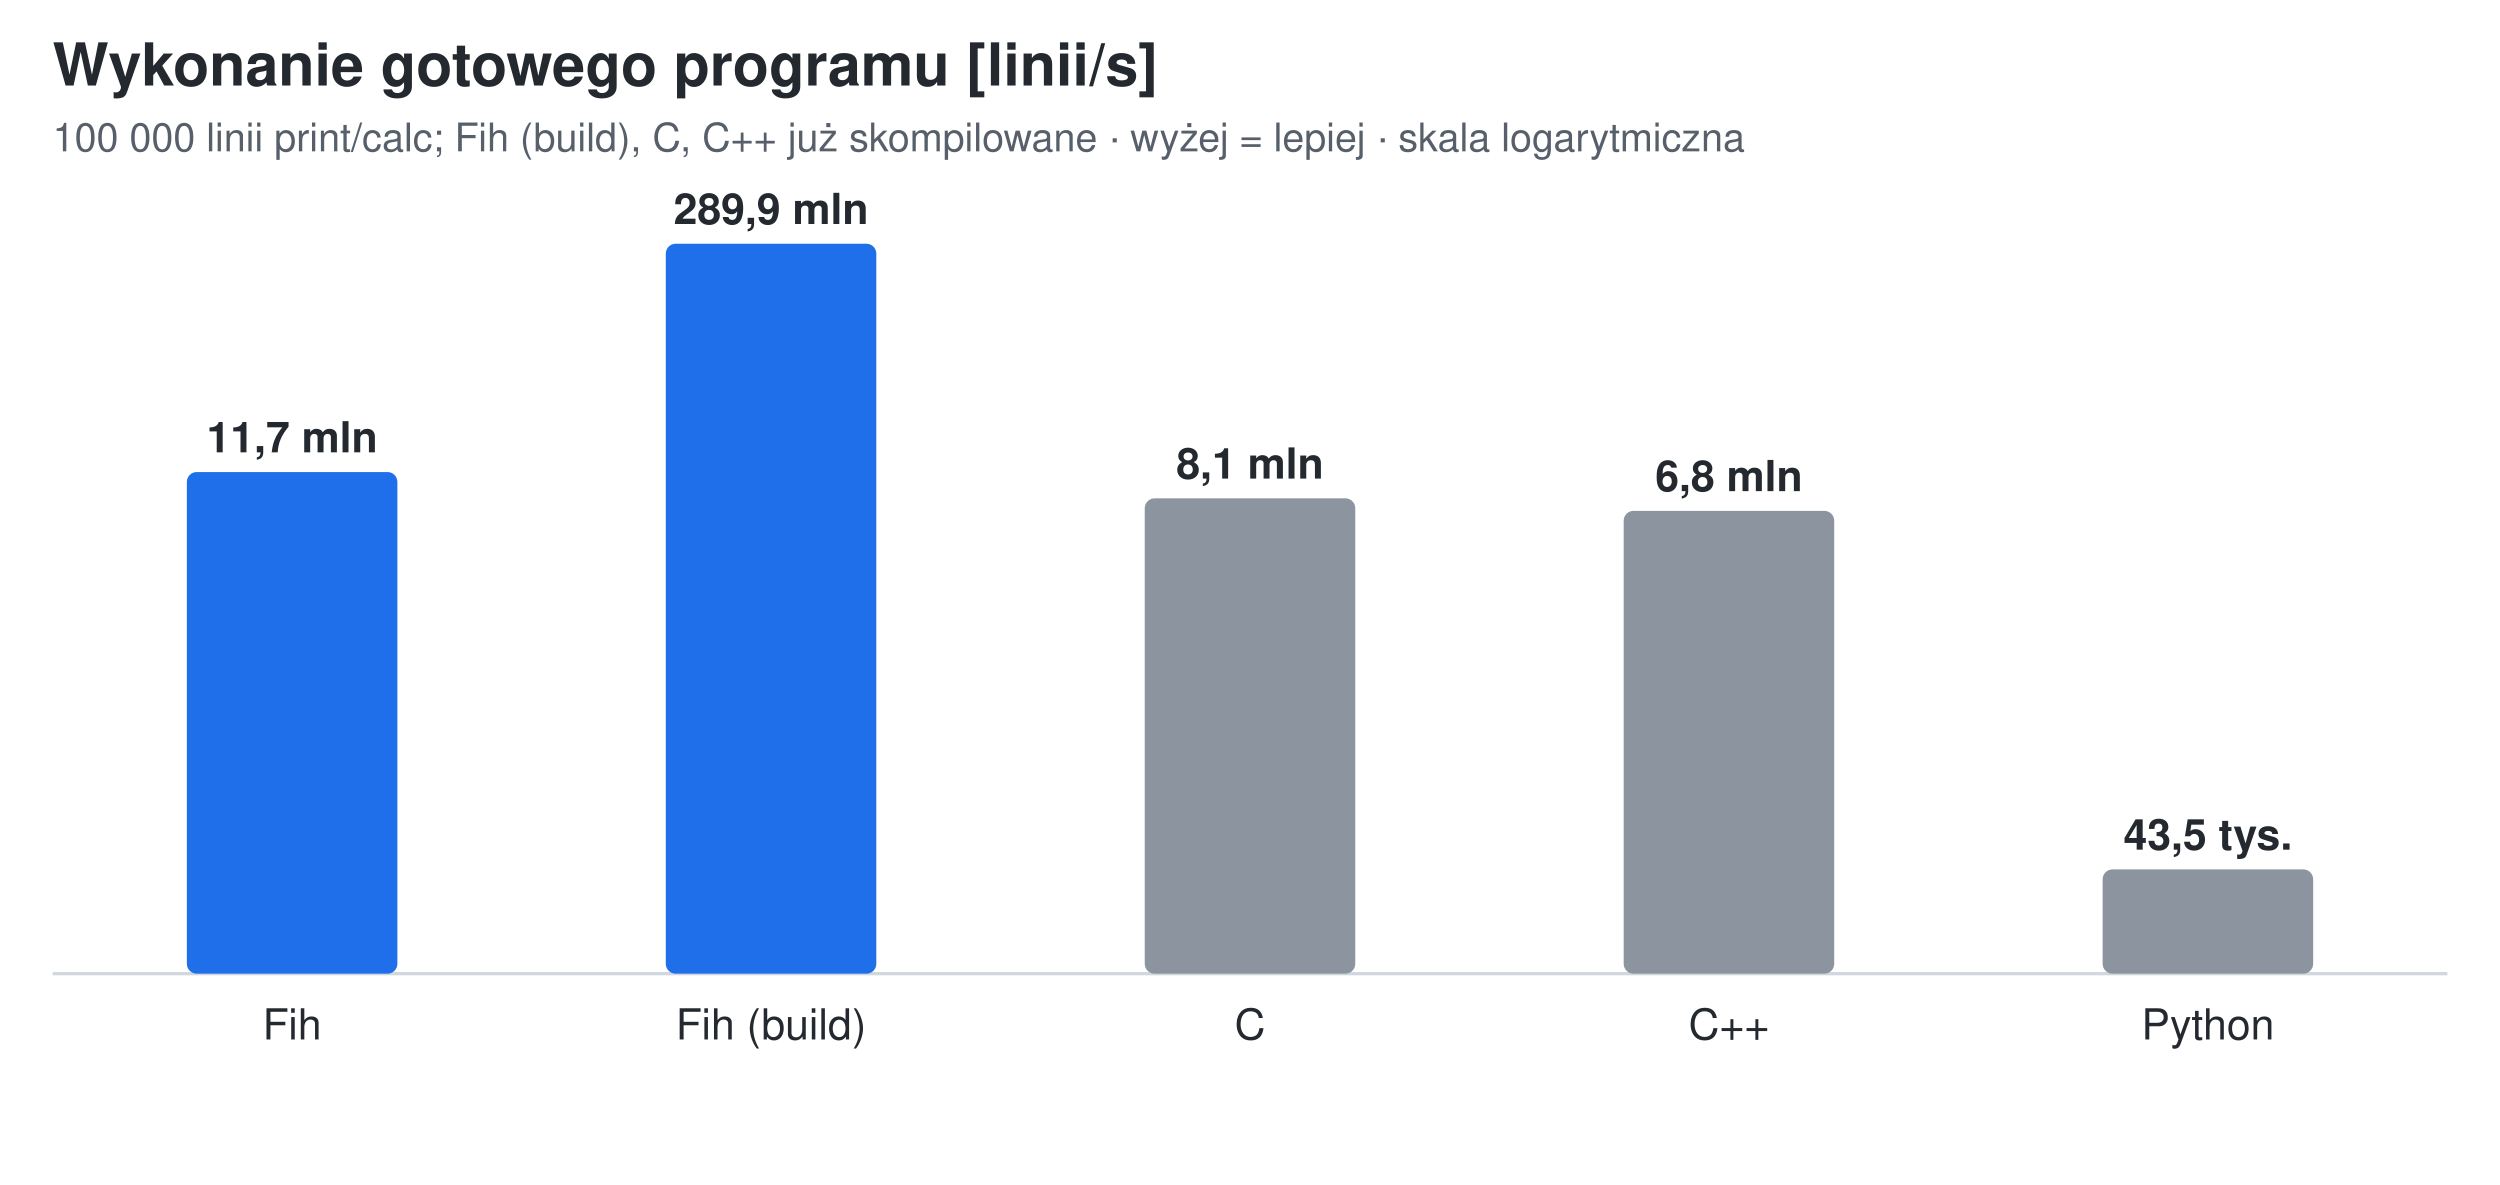
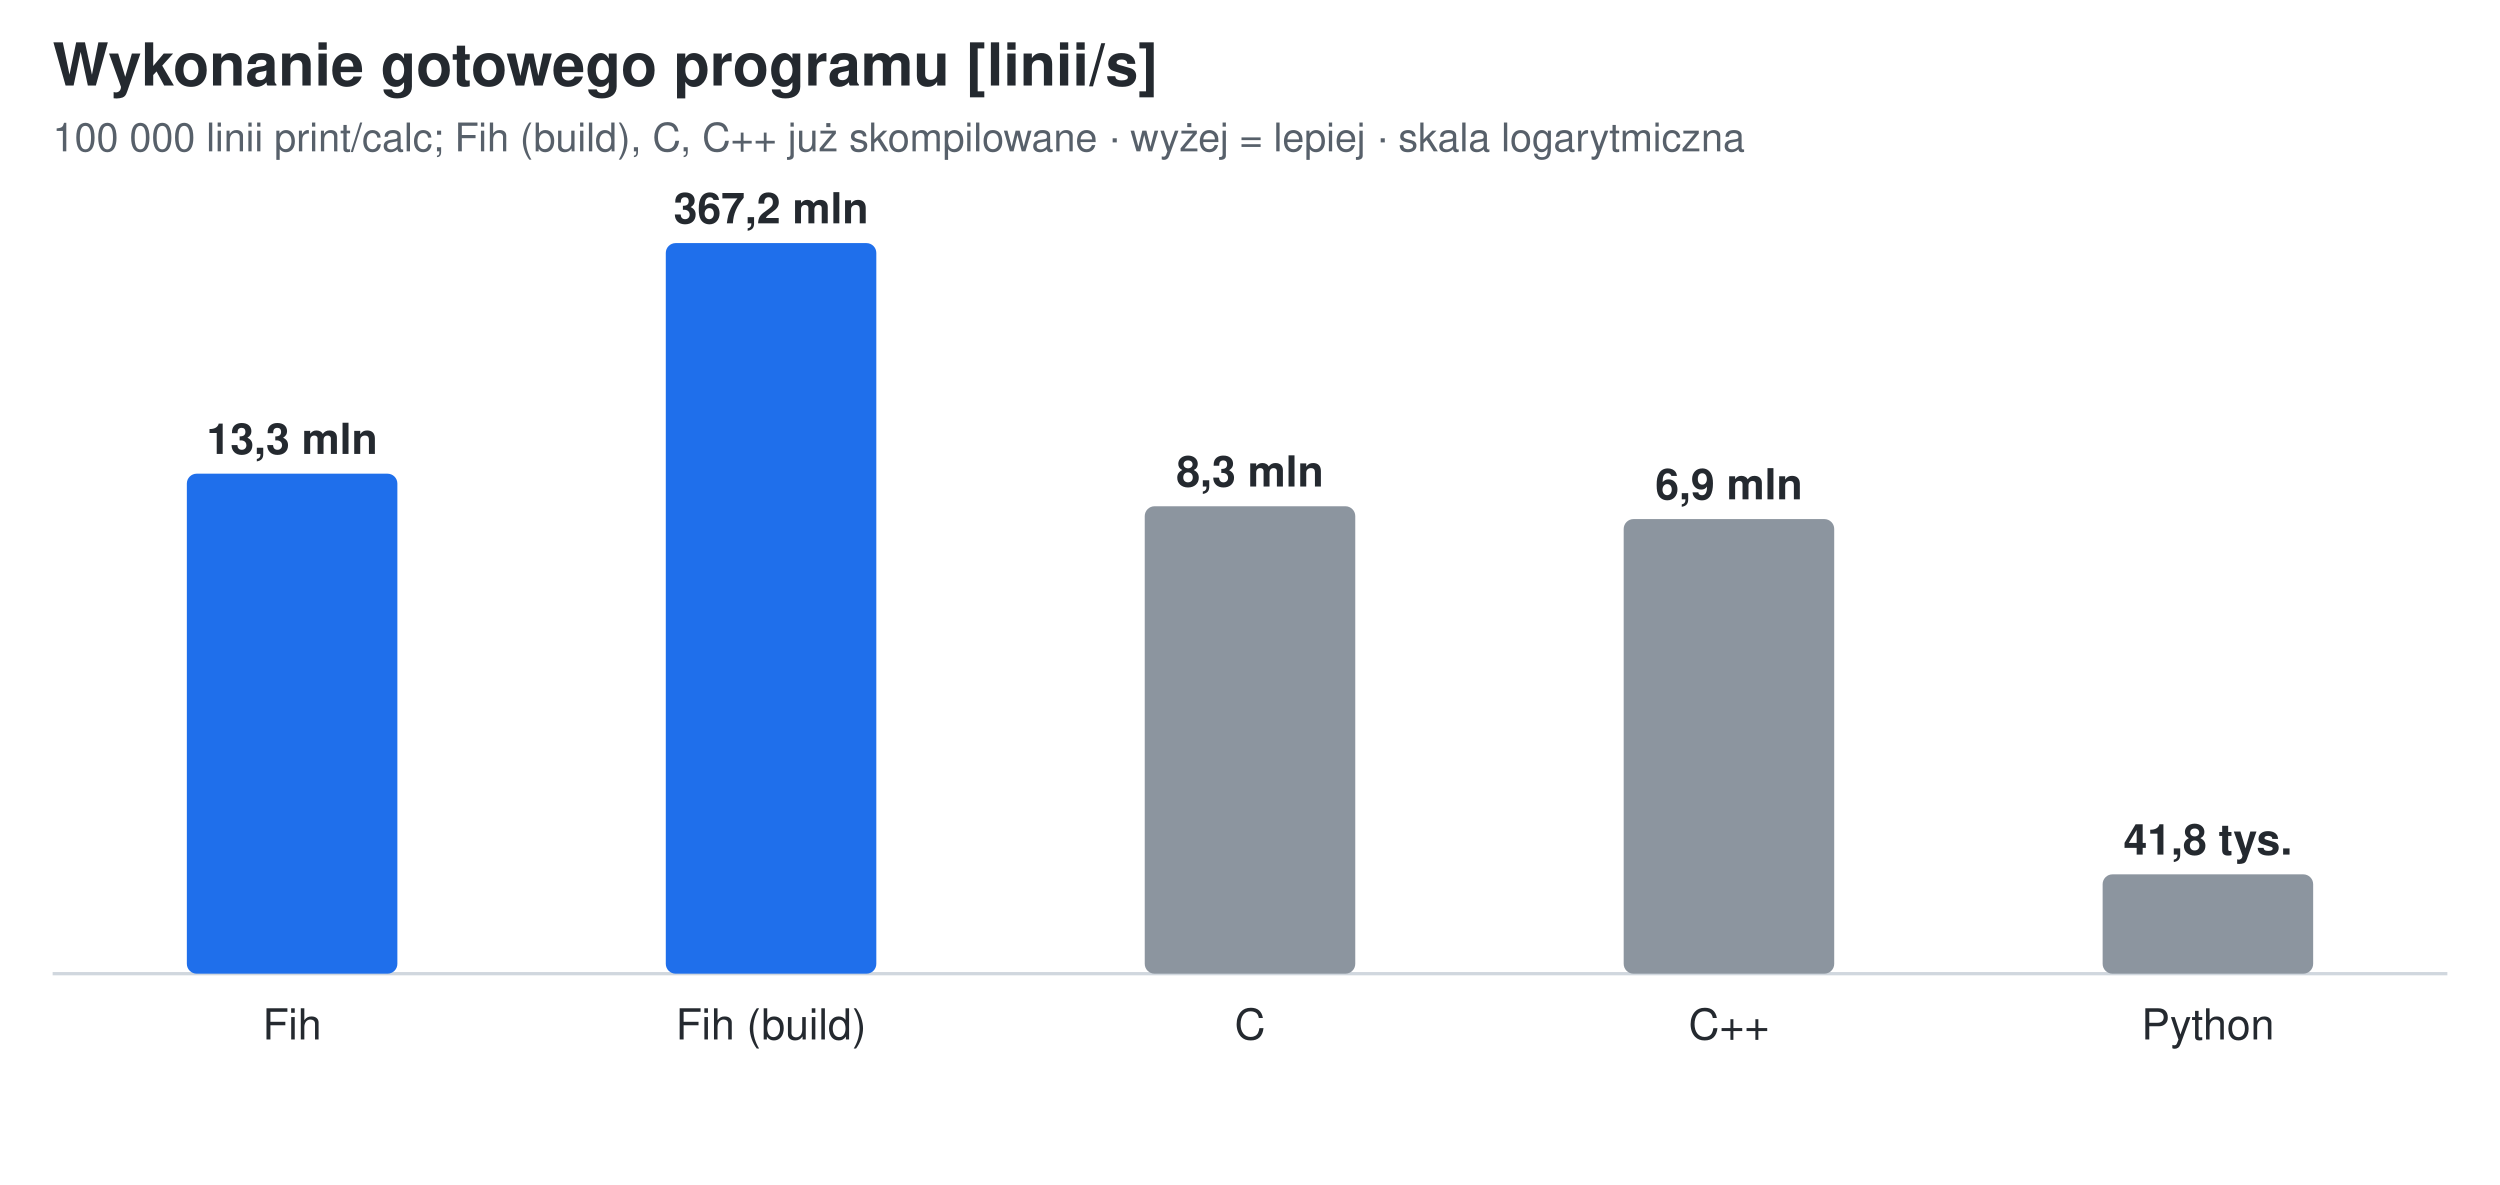
<svg xmlns="http://www.w3.org/2000/svg" width="760" height="360" viewBox="0 0 760 360">
  <style>
text{font-family:-apple-system,'Segoe UI',Helvetica,Arial,sans-serif;fill:#24292f}
.t{font-size:18px;font-weight:600}.s{font-size:12px;fill:#57606a}.v{font-size:13px;font-weight:600}
.l{font-size:13px}.g{stroke:#d0d7de}.b{fill:#8c959f}.f{fill:#1f6feb}
@media (prefers-color-scheme:dark){text{fill:#e6edf3}.s{fill:#8b949e}.g{stroke:#30363d}.b{fill:#6e7681}.f{fill:#4493f8}}
</style>
  <text class="t" x="16" y="26">Wykonanie gotowego programu [linii/s]</text>
  <text class="s" x="16" y="46">100 000 linii print/calc; Fih (build), C, C++ już skompilowane · wyżej = lepiej · skala logarytmiczna</text>
  <line class="g" x1="16" x2="744" y1="296" y2="296" />
-   <rect class="f" x="56.8" y="143.5" width="64.0" height="152.5" rx="3" />
-   <text class="v" x="88.8" y="137.5" text-anchor="middle">11,7 mln</text>
+   <rect class="f" x="56.8" y="144.0" width="64.0" height="152.0" rx="3" />
+   <text class="v" x="88.8" y="138.0" text-anchor="middle">13,3 mln</text>
  <text class="l" x="88.8" y="316" text-anchor="middle">Fih</text>
-   <rect class="f" x="202.4" y="74.1" width="64.0" height="221.9" rx="3" />
-   <text class="v" x="234.4" y="68.1" text-anchor="middle">289,9 mln</text>
+   <rect class="f" x="202.4" y="73.9" width="64.0" height="222.1" rx="3" />
+   <text class="v" x="234.4" y="67.9" text-anchor="middle">367,2 mln</text>
  <text class="l" x="234.4" y="316" text-anchor="middle">Fih (build)</text>
-   <rect class="b" x="348.0" y="151.5" width="64.0" height="144.5" rx="3" />
-   <text class="v" x="380.0" y="145.5" text-anchor="middle">8,1 mln</text>
+   <rect class="b" x="348.0" y="153.9" width="64.0" height="142.1" rx="3" />
+   <text class="v" x="380.0" y="147.9" text-anchor="middle">8,3 mln</text>
  <text class="l" x="380.0" y="316" text-anchor="middle">C</text>
-   <rect class="b" x="493.6" y="155.3" width="64.0" height="140.7" rx="3" />
-   <text class="v" x="525.6" y="149.3" text-anchor="middle">6,8 mln</text>
+   <rect class="b" x="493.6" y="157.8" width="64.0" height="138.2" rx="3" />
+   <text class="v" x="525.6" y="151.8" text-anchor="middle">6,9 mln</text>
  <text class="l" x="525.6" y="316" text-anchor="middle">C++</text>
-   <rect class="b" x="639.2" y="264.3" width="64.0" height="31.7" rx="3" />
-   <text class="v" x="671.2" y="258.3" text-anchor="middle">43,5 tys.</text>
+   <rect class="b" x="639.2" y="265.8" width="64.0" height="30.2" rx="3" />
+   <text class="v" x="671.2" y="259.8" text-anchor="middle">41,8 tys.</text>
  <text class="l" x="671.2" y="316" text-anchor="middle">Python</text>
</svg>
